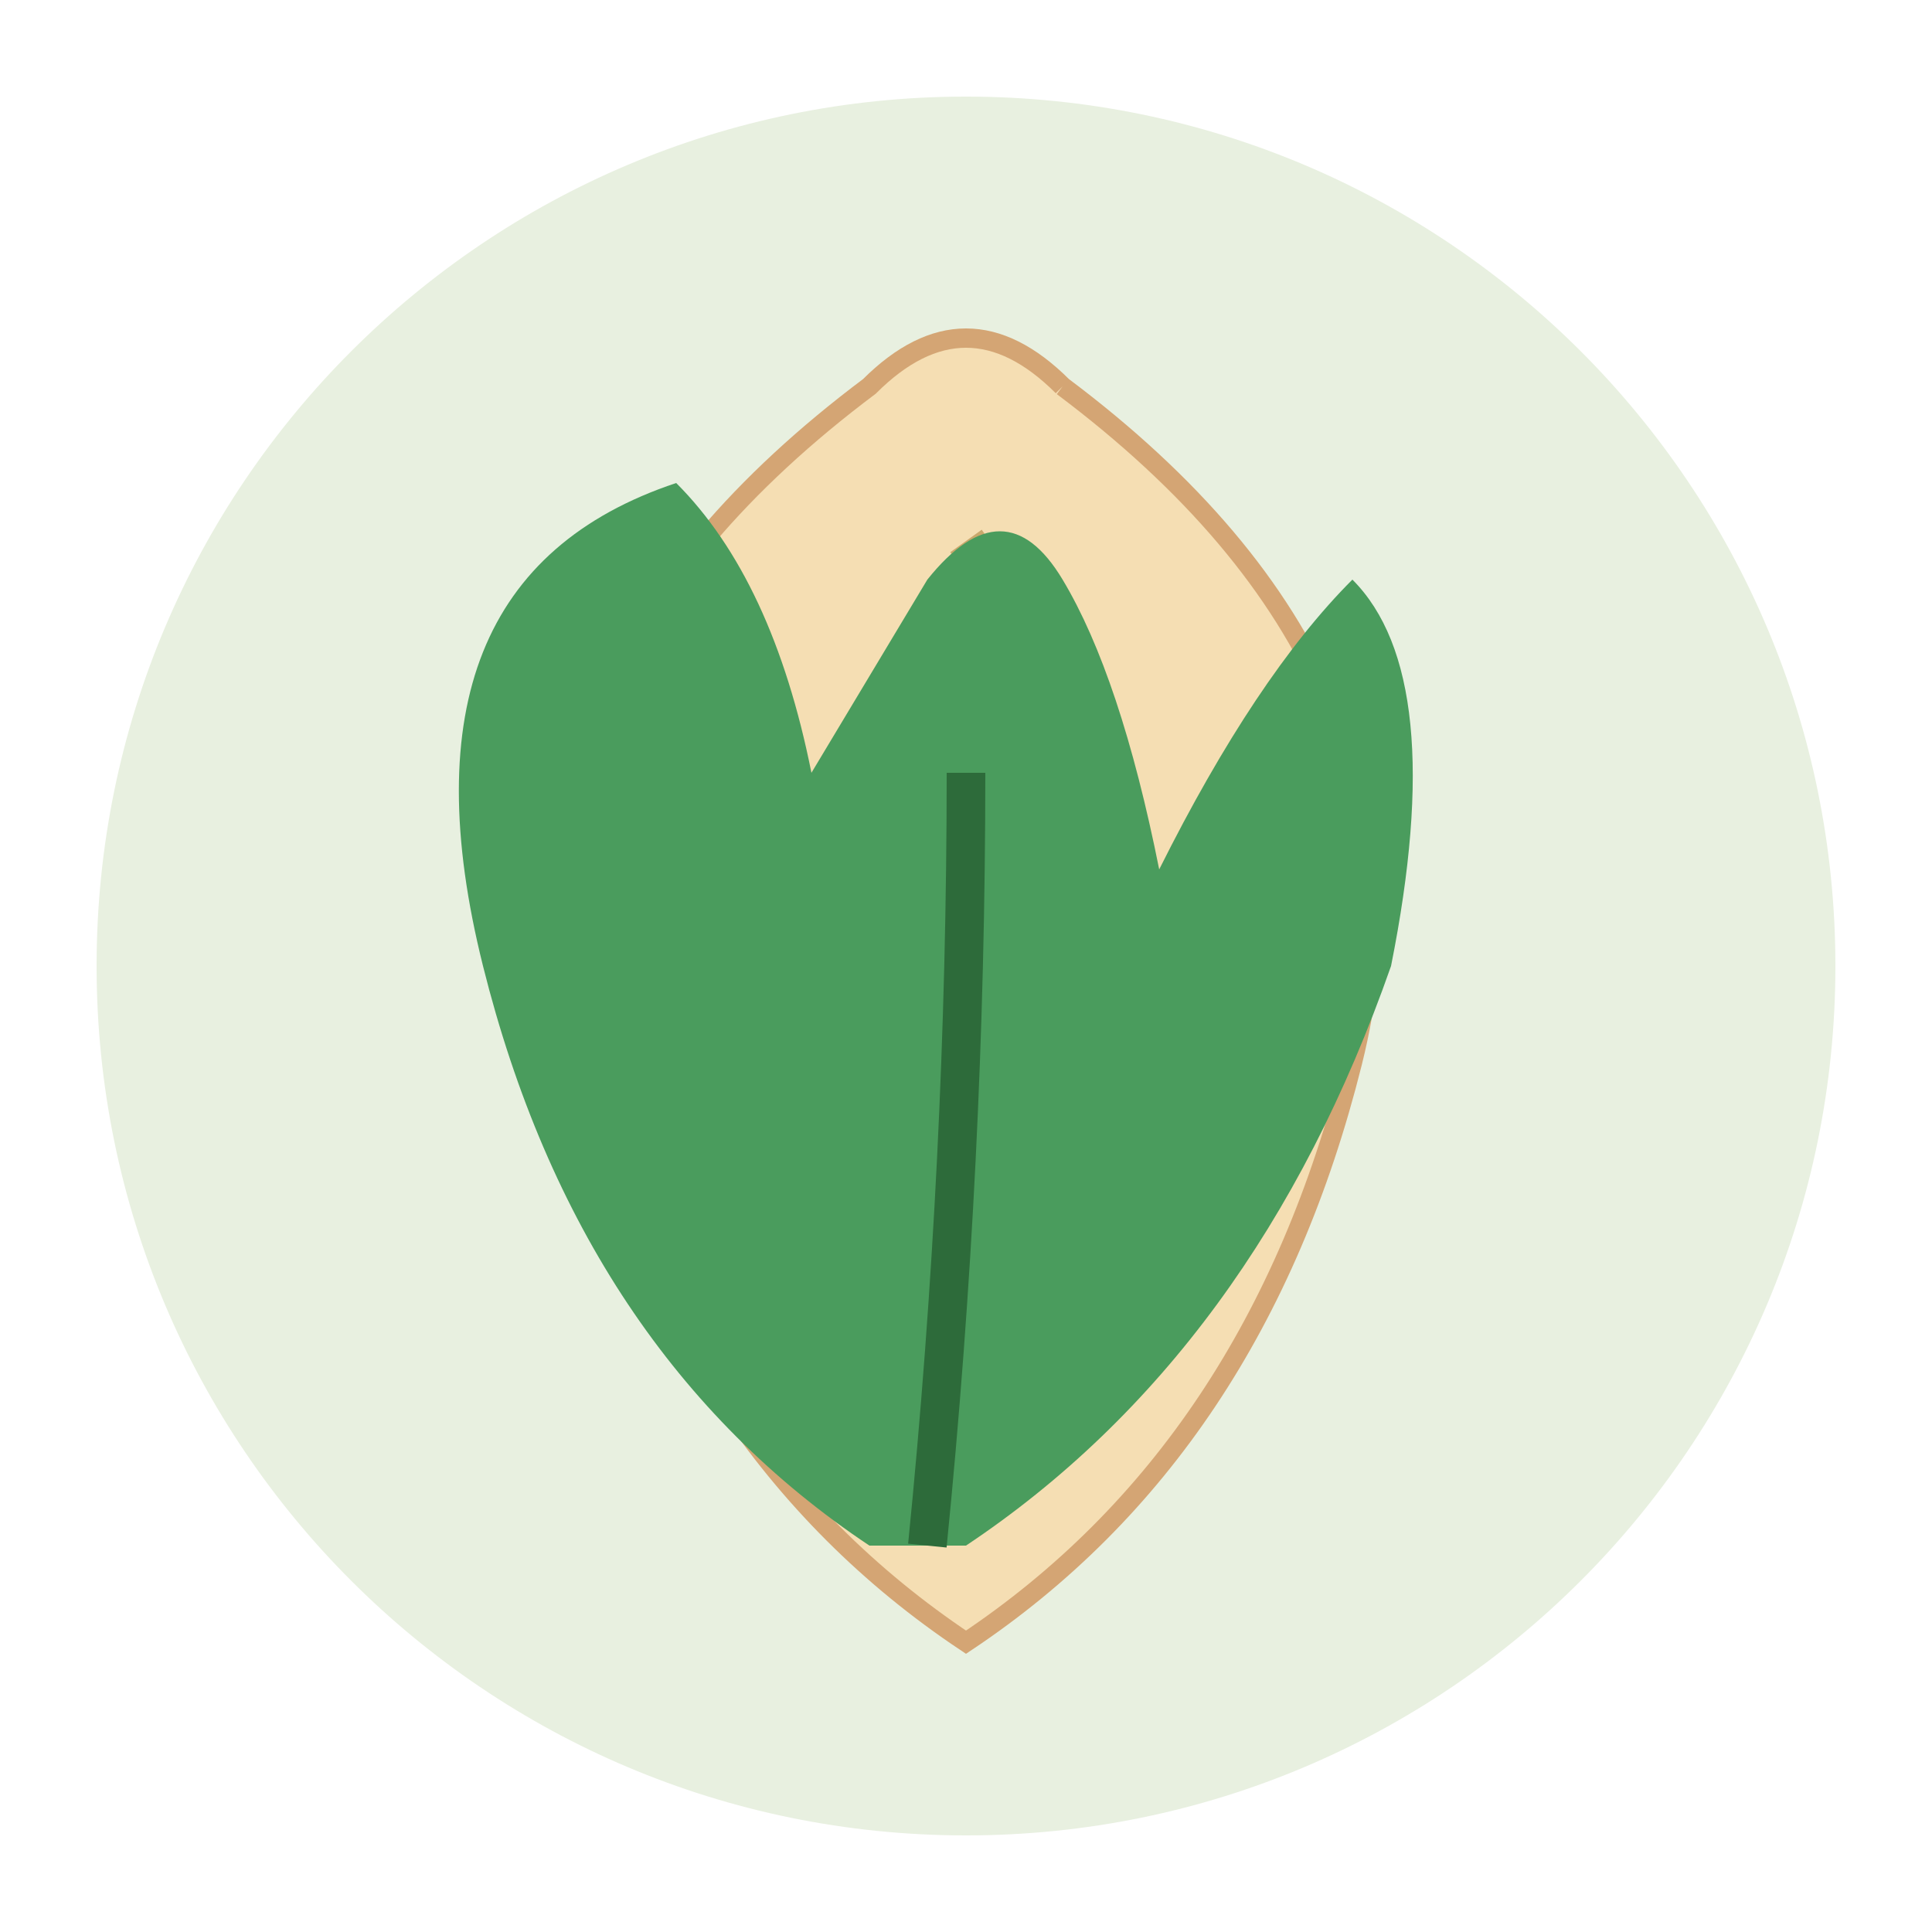
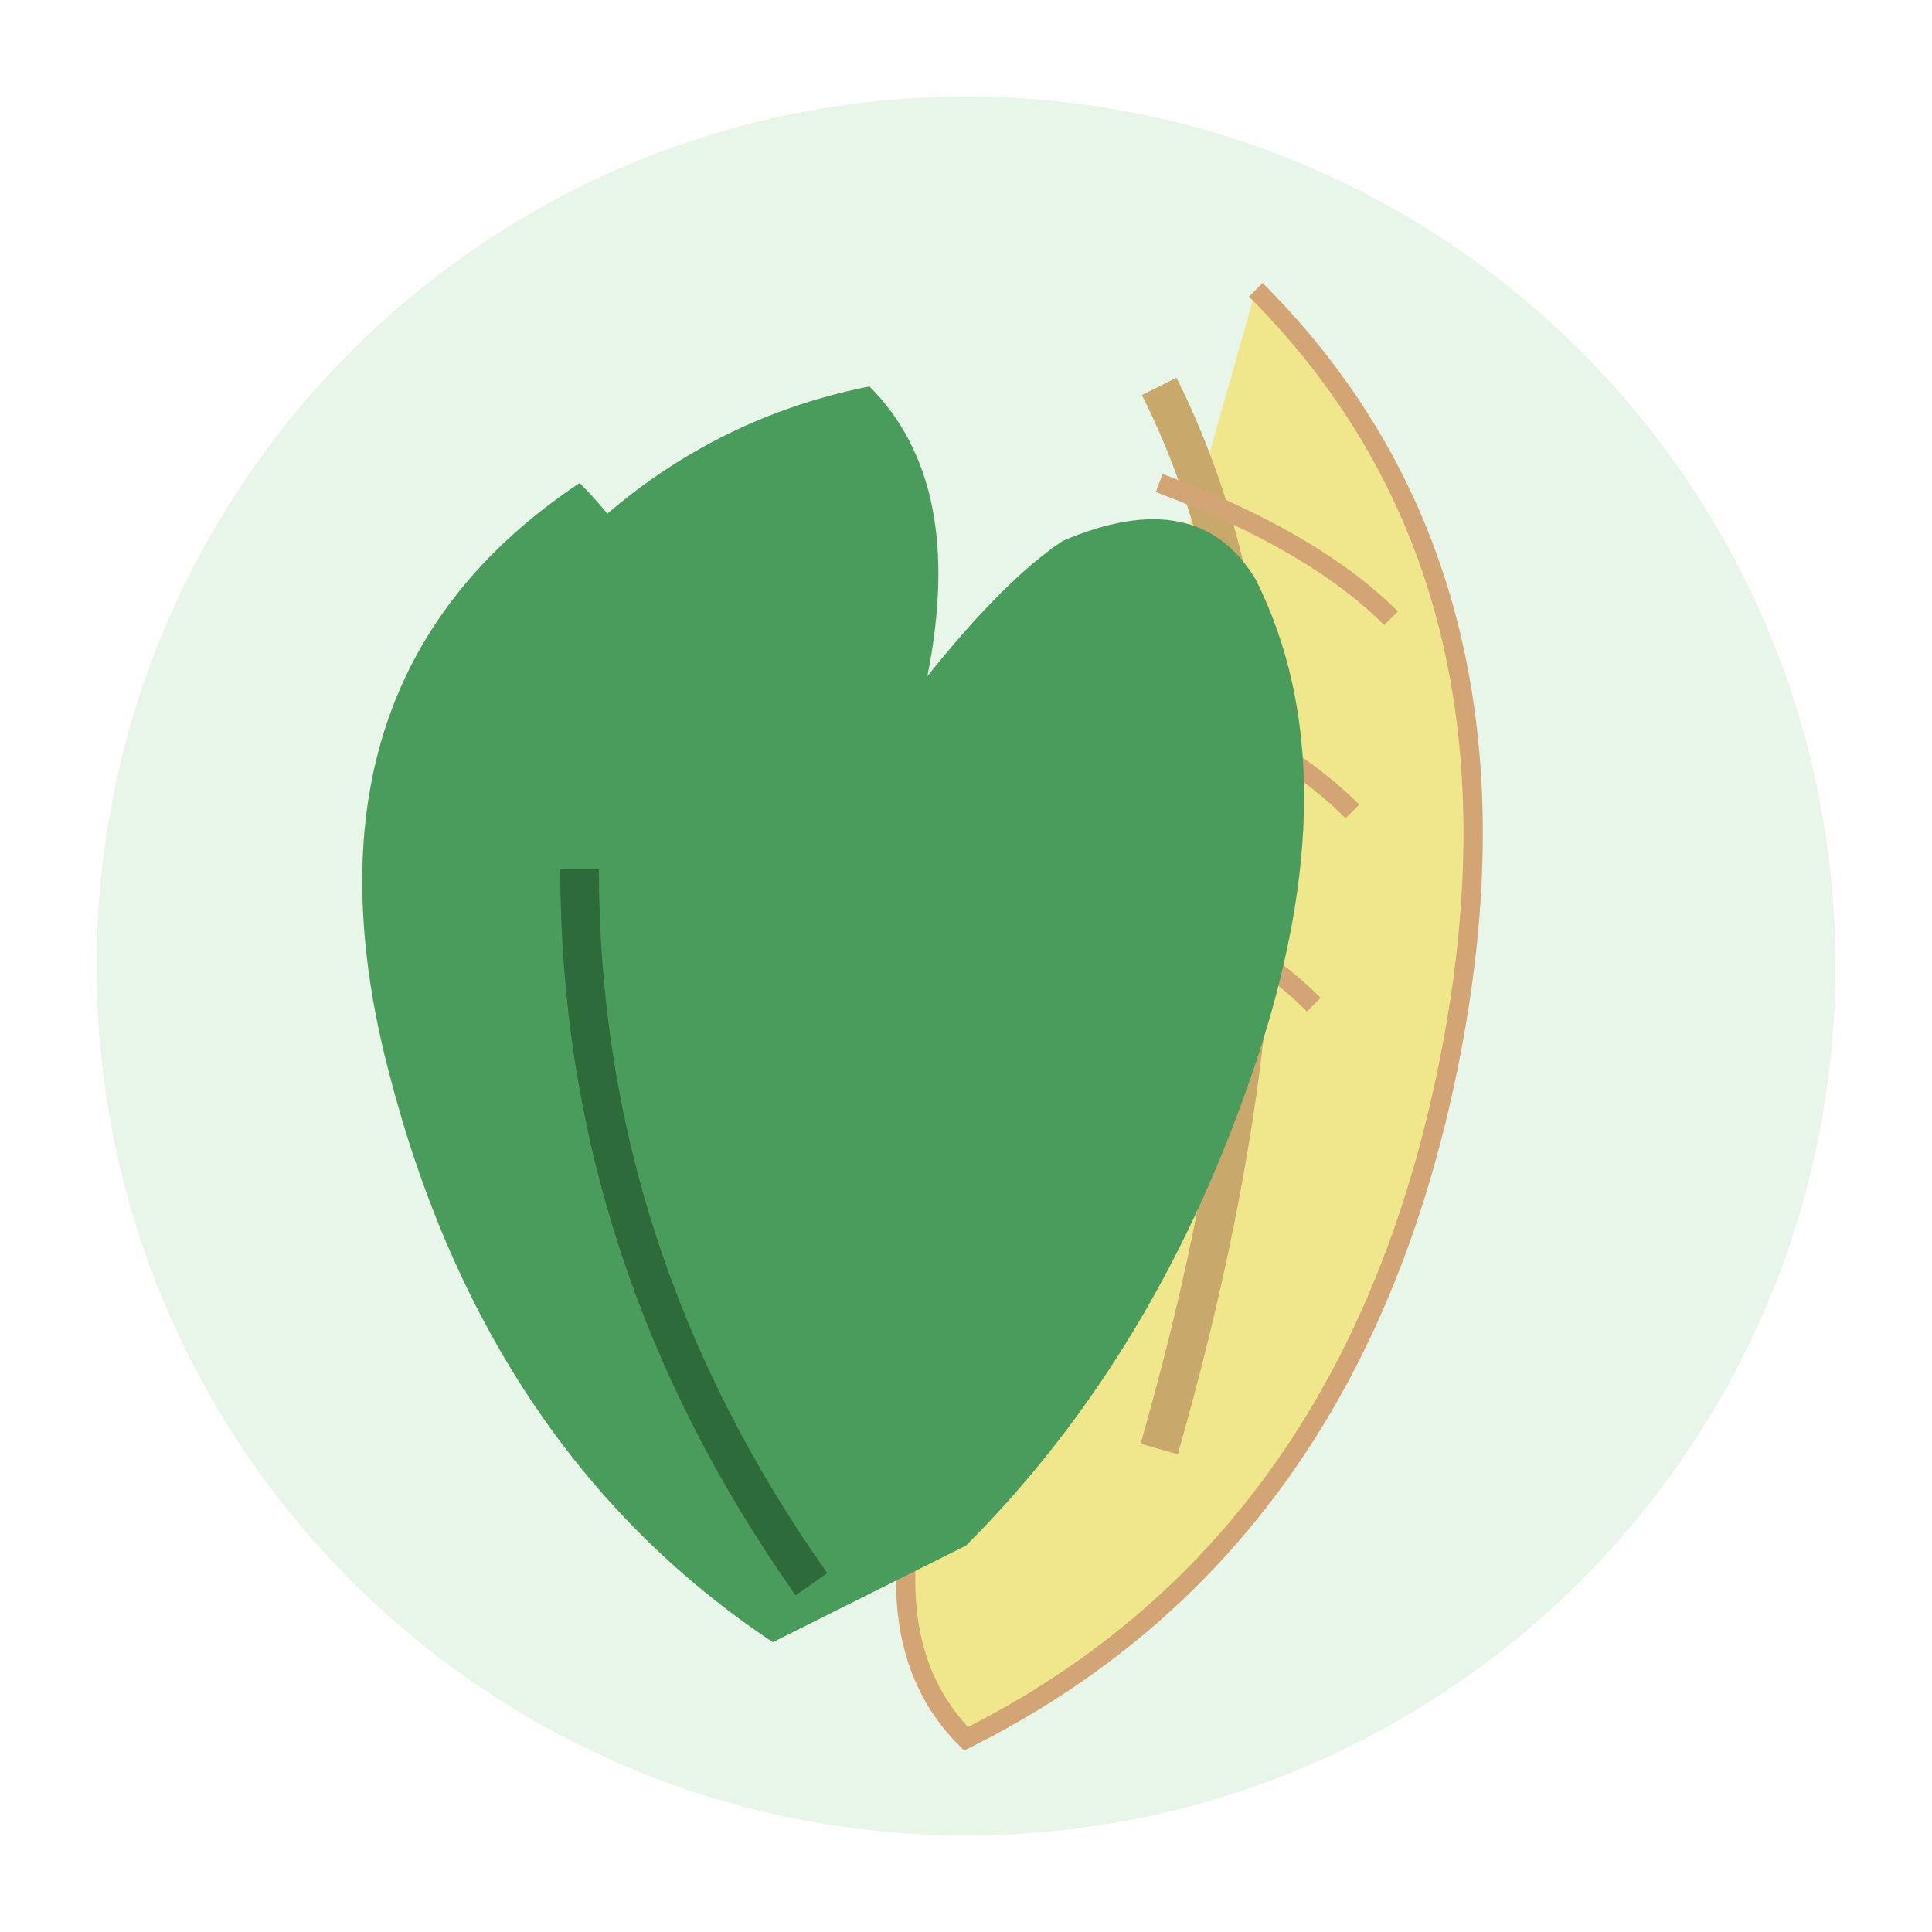
<svg xmlns="http://www.w3.org/2000/svg" viewBox="0 0 100 100" width="100" height="100">
-   <circle cx="50" cy="50" r="45" fill="#e8f0e0" />
-   <path d="M55 20 Q75 35 70 55 Q65 75 50 85 Q35 75 30 55 Q25 35 45 20 Q50 15 55 20" fill="#f5deb3" stroke="#d4a574" stroke-width="1" />
-   <path d="M50 28 Q60 42 55 60" stroke="#c9a86c" stroke-width="2" fill="none" />
-   <path d="M45 80 Q30 70 25 50 Q20 30 35 25 Q40 30 42 40 Q45 35 48 30 Q52 25 55 30 Q58 35 60 45 Q65 35 70 30 Q75 35 72 50 Q65 70 50 80" fill="#4a9c5d" />
-   <path d="M48 80 Q50 60 50 40" stroke="#2d6b3a" stroke-width="2" fill="none" />
+   <circle cx="50" cy="50" r="45" fill="#e8f5e9" />
+   <path d="M65 15 Q80 30 75 55 Q70 80 50 90 Q45 85 48 75" fill="#f0e68c" stroke="#d4a574" stroke-width="1" />
+   <path d="M60 20 Q70 40 60 75" stroke="#c9a86c" stroke-width="2" fill="none" />
+   <path d="M60 25 Q68 28 72 32" stroke="#d4a574" stroke-width="1" fill="none" />
+   <path d="M58 35 Q66 38 70 42" stroke="#d4a574" stroke-width="1" fill="none" />
+   <path d="M56 45 Q64 48 68 52" stroke="#d4a574" stroke-width="1" fill="none" />
+   <path d="M54 55 Q60 58 62 62" stroke="#d4a574" stroke-width="1" fill="none" />
+   <path d="M40 85 Q25 75 20 55 Q15 35 30 25 Q35 30 38 40 Q32 35 28 30 Q35 22 45 20 Q50 25 48 35 Q52 30 55 28 Q62 25 65 30 Q70 40 65 55 Q60 70 50 80" fill="#4a9c5d" />
+   <path d="M42 82 Q30 65 30 45" stroke="#2d6b3a" stroke-width="2" fill="none" />
</svg>
